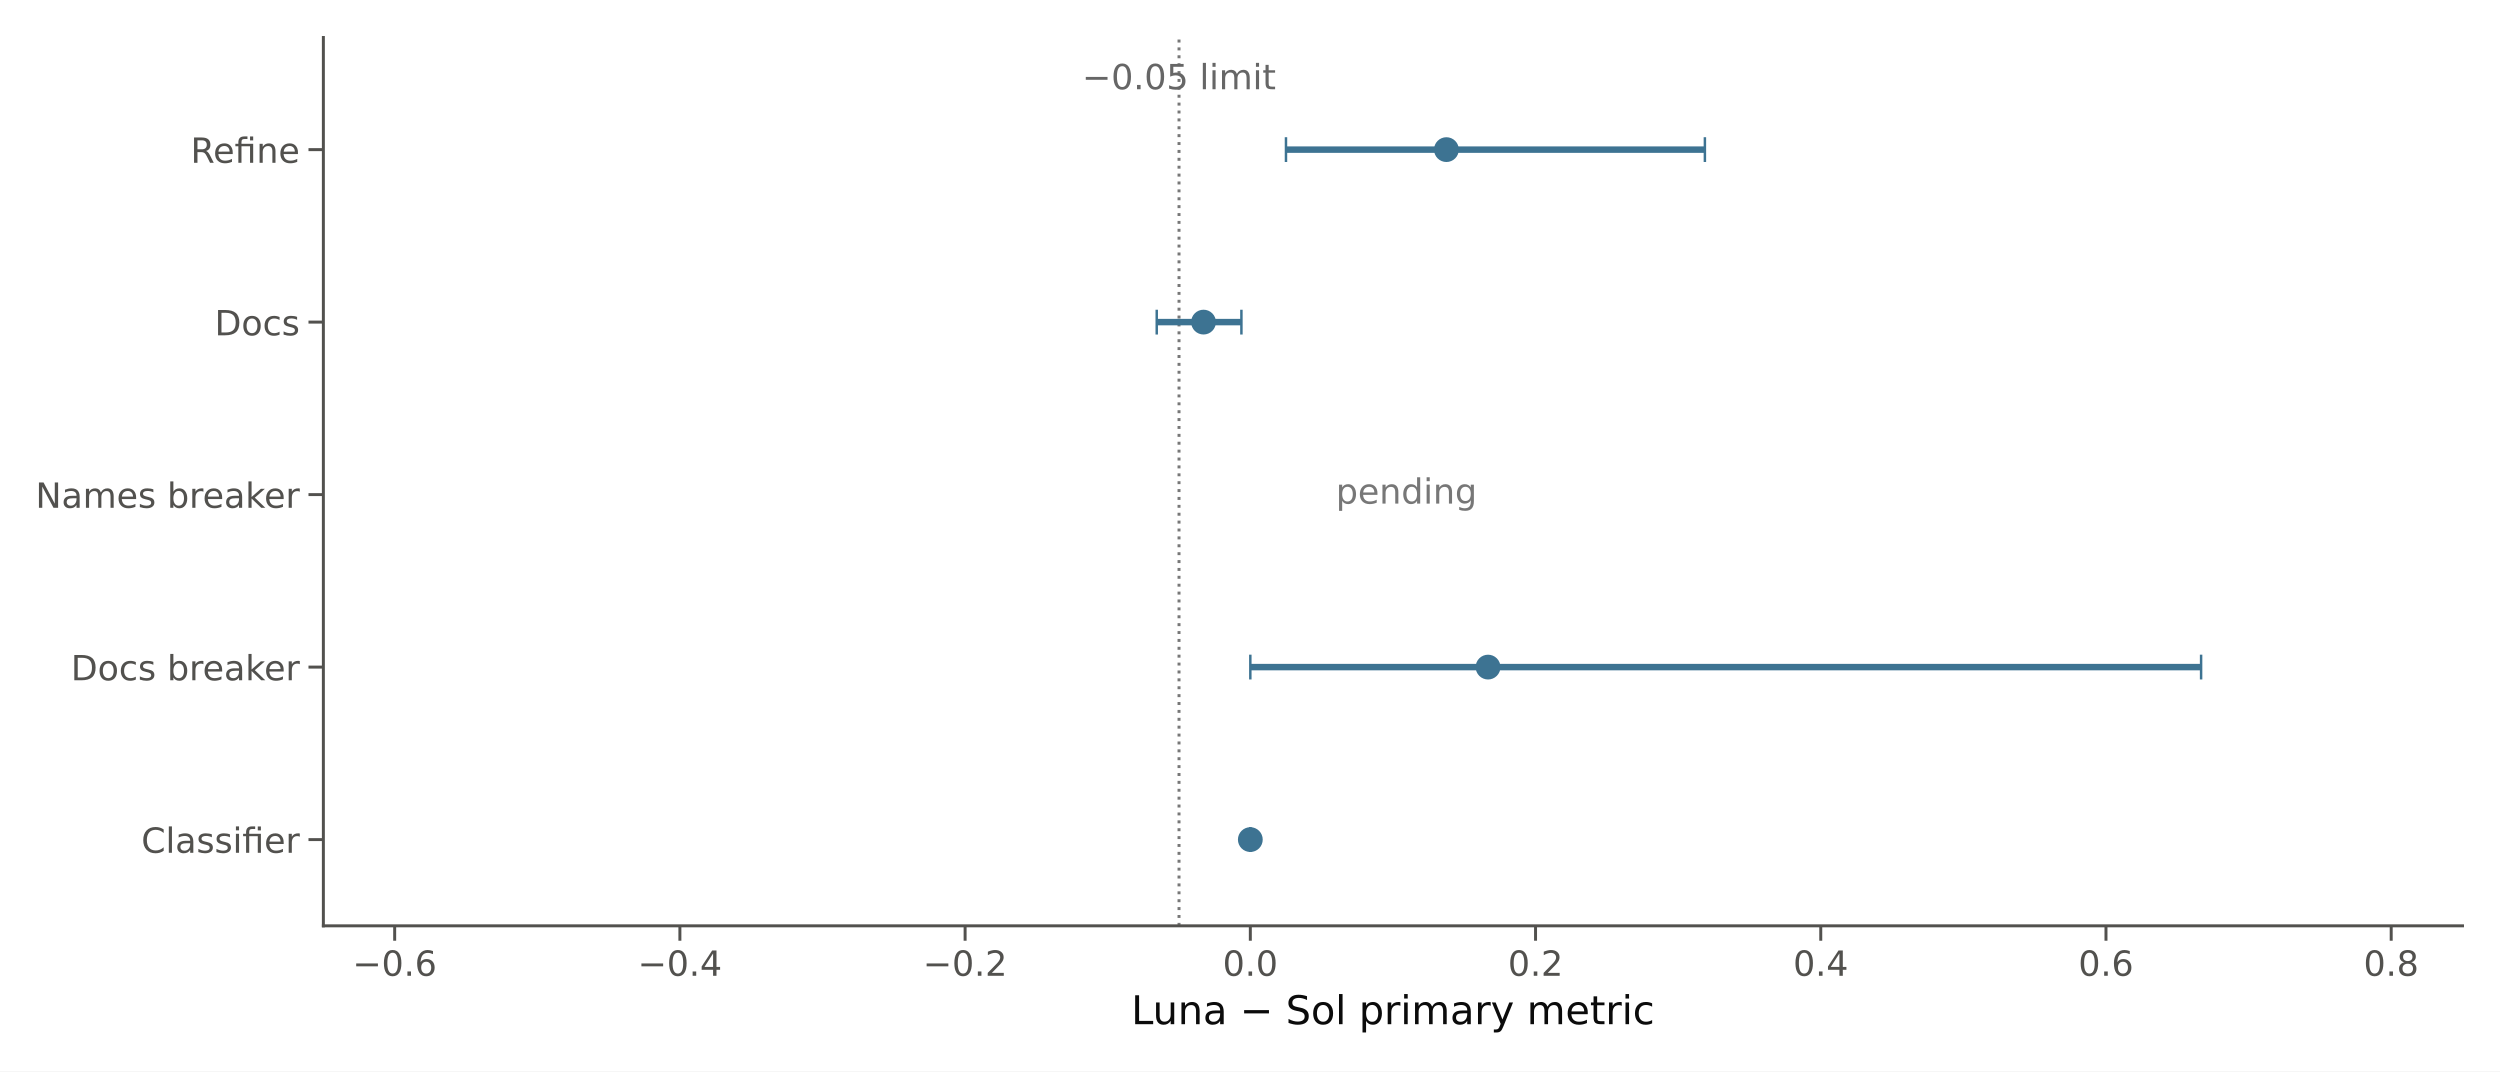
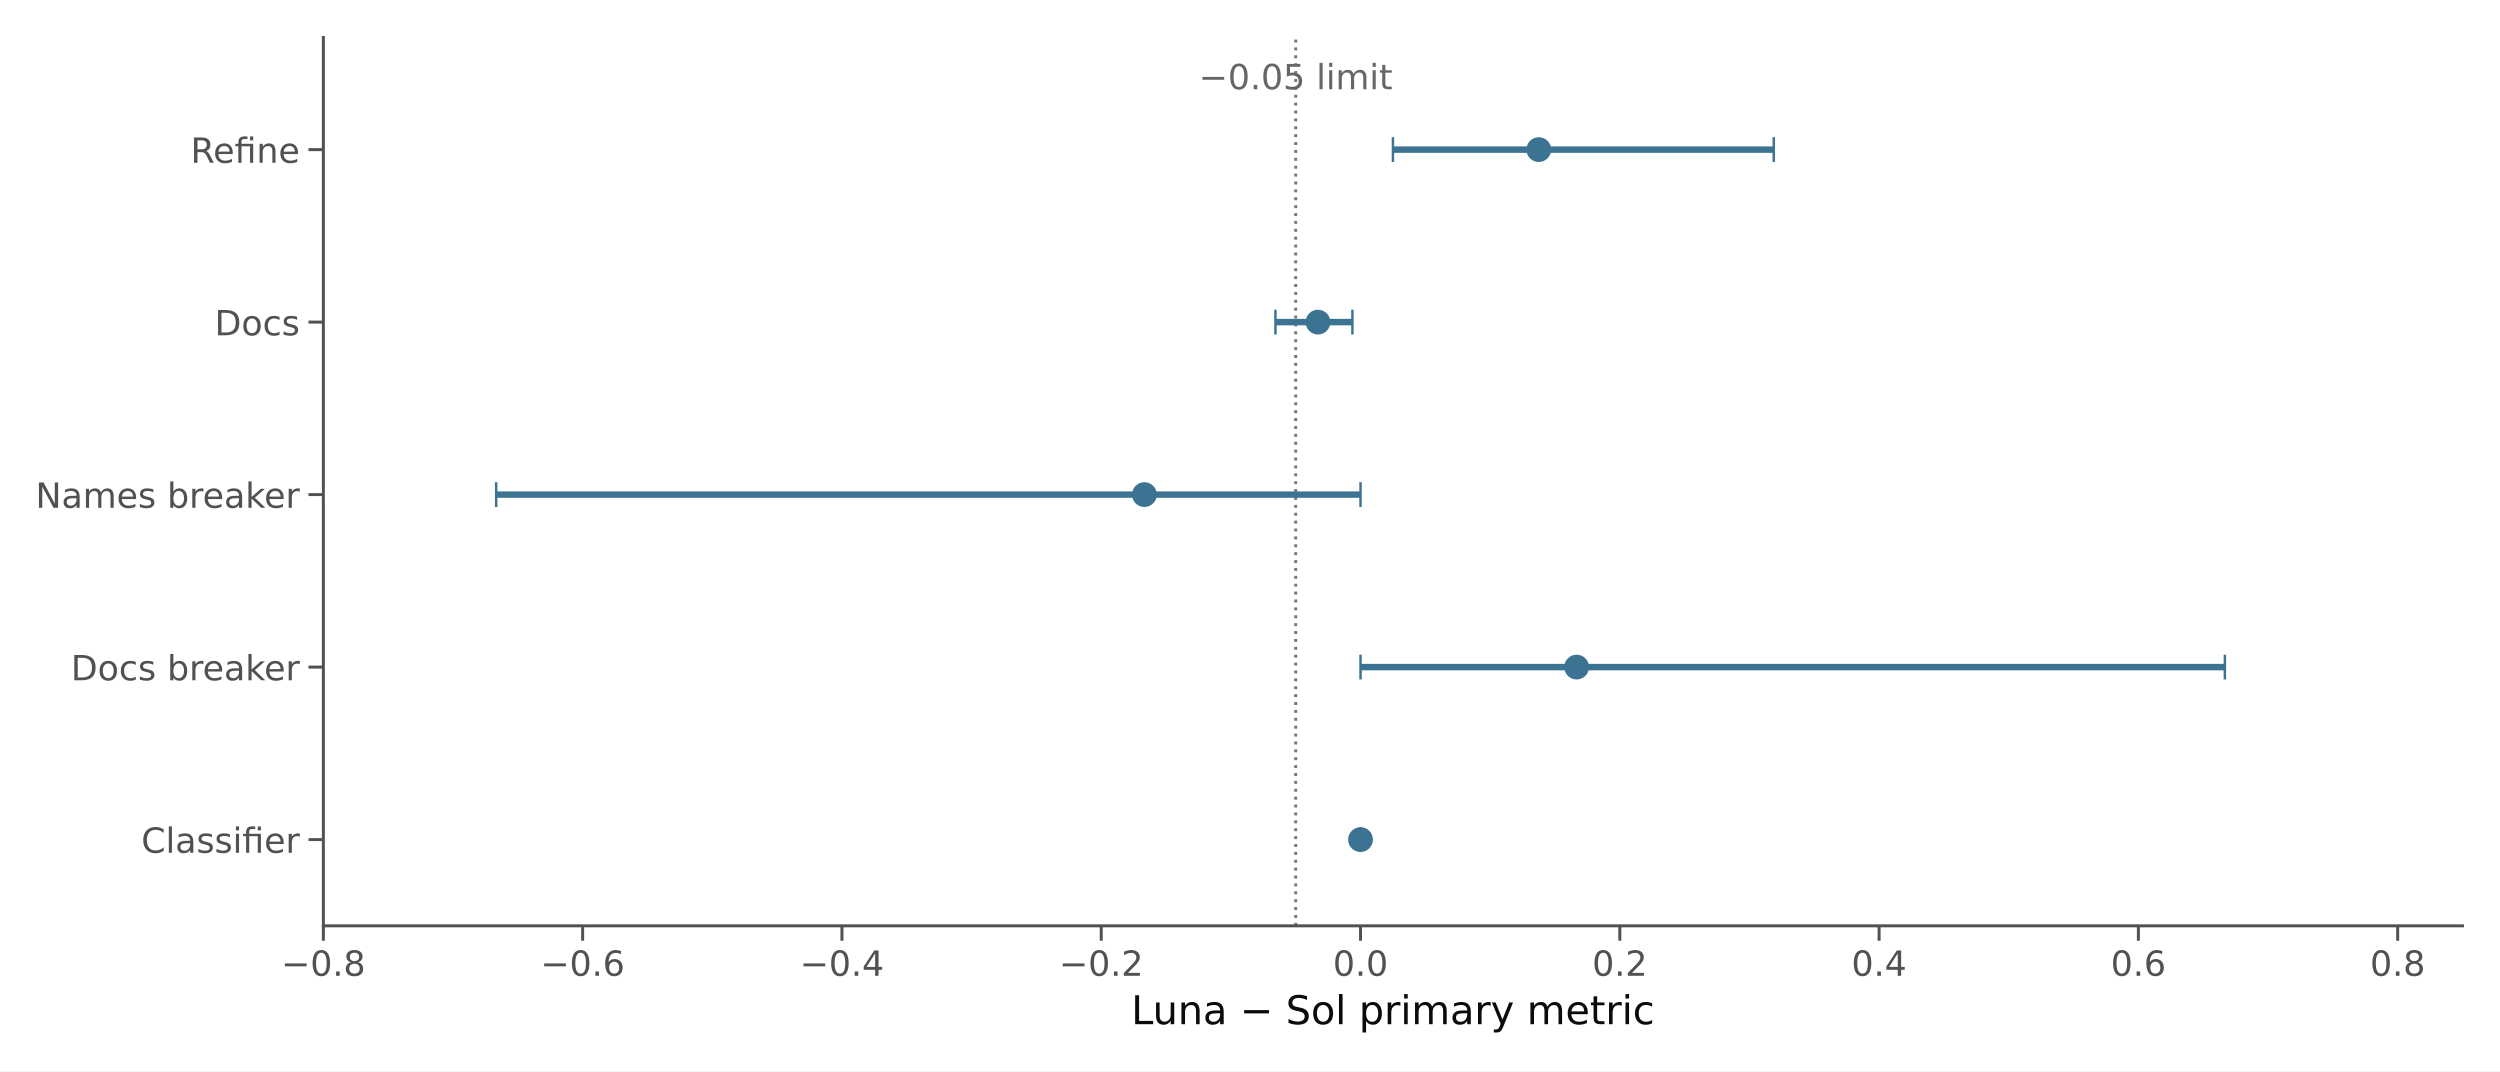
<svg xmlns="http://www.w3.org/2000/svg" xmlns:xlink="http://www.w3.org/1999/xlink" width="1008pt" height="432pt" viewBox="0 0 1008 432" version="1.1">
  <defs>
    <style type="text/css">*{stroke-linejoin: round; stroke-linecap: butt}</style>
  </defs>
  <g id="figure_1">
    <g id="patch_1">
      <path d="M 0 432  L 1008 432  L 1008 0  L 0 0  z " style="fill: #ffffff" />
    </g>
    <g id="axes_1">
      <g id="patch_2">
        <path d="M 130.381 373.296  L 992.88 373.296  L 992.88 15.12  L 130.381 15.12  z " style="fill: #ffffff" />
      </g>
      <g id="line2d_1">
-         <path d="M 475.381 373.296  L 475.381 15.12  " clip-path="url(#p00fa67653c)" style="fill: none; stroke-dasharray: 1.2,1.98; stroke-dashoffset: 0; stroke: #777777; stroke-width: 1.2" />
+         <path d="M 522.426 373.296  L 522.426 15.12  " clip-path="url(#pe6ac62f119)" style="fill: none; stroke-dasharray: 1.2,1.98; stroke-dashoffset: 0; stroke: #777777; stroke-width: 1.2" />
      </g>
      <g id="matplotlib.axis_1">
        <g id="xtick_1">
          <g id="line2d_2">
            <defs>
-               <path id="macddb8efe9" d="M 0 0  L 0 6  " style="stroke: #52514e; stroke-width: 1.2" />
+               <path id="m7a7b5e1589" d="M 0 0  L 0 6  " style="stroke: #52514e; stroke-width: 1.2" />
            </defs>
            <g>
-               <use xlink:href="#macddb8efe9" x="159.131" y="373.296" style="fill: #52514e; stroke: #52514e; stroke-width: 1.2" />
+               <use xlink:href="#m7a7b5e1589" x="130.381" y="373.296" style="fill: #52514e; stroke: #52514e; stroke-width: 1.2" />
            </g>
          </g>
          <g id="text_1">
-             <g style="fill: #52514e" transform="translate(142.1332 393.433) scale(0.14 -0.14)">
+             <g style="fill: #52514e" transform="translate(113.3833 393.433) scale(0.14 -0.14)">
              <defs>
                <path id="DejaVuSans-c9c" d="M 678 2272  L 4684 2272  L 4684 1741  L 678 1741  L 678 2272  z " transform="scale(0.015625)" />
                <path id="DejaVuSans-13" d="M 2034 4250  Q 1547 4250 1301 3770  Q 1056 3291 1056 2328  Q 1056 1369 1301 889  Q 1547 409 2034 409  Q 2525 409 2770 889  Q 3016 1369 3016 2328  Q 3016 3291 2770 3770  Q 2525 4250 2034 4250  z M 2034 4750  Q 2819 4750 3233 4129  Q 3647 3509 3647 2328  Q 3647 1150 3233 529  Q 2819 -91 2034 -91  Q 1250 -91 836 529  Q 422 1150 422 2328  Q 422 3509 836 4129  Q 1250 4750 2034 4750  z " transform="scale(0.015625)" />
                <path id="DejaVuSans-11" d="M 684 794  L 1344 794  L 1344 0  L 684 0  L 684 794  z " transform="scale(0.015625)" />
+                 <path id="DejaVuSans-1b" d="M 2034 2216  Q 1584 2216 1326 1975  Q 1069 1734 1069 1313  Q 1069 891 1326 650  Q 1584 409 2034 409  Q 2484 409 2743 651  Q 3003 894 3003 1313  Q 3003 1734 2745 1975  Q 2488 2216 2034 2216  z M 1403 2484  Q 997 2584 770 2862  Q 544 3141 544 3541  Q 544 4100 942 4425  Q 1341 4750 2034 4750  Q 2731 4750 3128 4425  Q 3525 4100 3525 3541  Q 3525 3141 3298 2862  Q 3072 2584 2669 2484  Q 3125 2378 3379 2068  Q 3634 1759 3634 1313  Q 3634 634 3220 271  Q 2806 -91 2034 -91  Q 1263 -91 848 271  Q 434 634 434 1313  Q 434 1759 690 2068  Q 947 2378 1403 2484  z M 1172 3481  Q 1172 3119 1398 2916  Q 1625 2713 2034 2713  Q 2441 2713 2670 2916  Q 2900 3119 2900 3481  Q 2900 3844 2670 4047  Q 2441 4250 2034 4250  Q 1625 4250 1398 4047  Q 1172 3844 1172 3481  z " transform="scale(0.015625)" />
+               </defs>
+               <use xlink:href="#DejaVuSans-c9c" />
+               <use xlink:href="#DejaVuSans-13" transform="translate(83.79688 0)" />
+               <use xlink:href="#DejaVuSans-11" transform="translate(147.4219 0)" />
+               <use xlink:href="#DejaVuSans-1b" transform="translate(179.2031 0)" />
+             </g>
+           </g>
+         </g>
+         <g id="xtick_2">
+           <g id="line2d_3">
+             <g>
+               <use xlink:href="#m7a7b5e1589" x="234.927" y="373.296" style="fill: #52514e; stroke: #52514e; stroke-width: 1.2" />
+             </g>
+           </g>
+           <g id="text_2">
+             <g style="fill: #52514e" transform="translate(217.9286 393.433) scale(0.14 -0.14)">
+               <defs>
                <path id="DejaVuSans-19" d="M 2113 2584  Q 1688 2584 1439 2293  Q 1191 2003 1191 1497  Q 1191 994 1439 701  Q 1688 409 2113 409  Q 2538 409 2786 701  Q 3034 994 3034 1497  Q 3034 2003 2786 2293  Q 2538 2584 2113 2584  z M 3366 4563  L 3366 3988  Q 3128 4100 2886 4159  Q 2644 4219 2406 4219  Q 1781 4219 1451 3797  Q 1122 3375 1075 2522  Q 1259 2794 1537 2939  Q 1816 3084 2150 3084  Q 2853 3084 3261 2657  Q 3669 2231 3669 1497  Q 3669 778 3244 343  Q 2819 -91 2113 -91  Q 1303 -91 875 529  Q 447 1150 447 2328  Q 447 3434 972 4092  Q 1497 4750 2381 4750  Q 2619 4750 2861 4703  Q 3103 4656 3366 4563  z " transform="scale(0.015625)" />
              </defs>
              <use xlink:href="#DejaVuSans-c9c" />
              <use xlink:href="#DejaVuSans-13" transform="translate(83.79688 0)" />
              <use xlink:href="#DejaVuSans-11" transform="translate(147.4219 0)" />
              <use xlink:href="#DejaVuSans-19" transform="translate(179.2031 0)" />
            </g>
          </g>
        </g>
-         <g id="xtick_2">
-           <g id="line2d_3">
-             <g>
-               <use xlink:href="#macddb8efe9" x="274.131" y="373.296" style="fill: #52514e; stroke: #52514e; stroke-width: 1.2" />
-             </g>
-           </g>
-           <g id="text_2">
-             <g style="fill: #52514e" transform="translate(257.1331 393.433) scale(0.14 -0.14)">
+         <g id="xtick_3">
+           <g id="line2d_4">
+             <g>
+               <use xlink:href="#m7a7b5e1589" x="339.472" y="373.296" style="fill: #52514e; stroke: #52514e; stroke-width: 1.2" />
+             </g>
+           </g>
+           <g id="text_3">
+             <g style="fill: #52514e" transform="translate(322.4739 393.433) scale(0.14 -0.14)">
              <defs>
                <path id="DejaVuSans-17" d="M 2419 4116  L 825 1625  L 2419 1625  L 2419 4116  z M 2253 4666  L 3047 4666  L 3047 1625  L 3713 1625  L 3713 1100  L 3047 1100  L 3047 0  L 2419 0  L 2419 1100  L 313 1100  L 313 1709  L 2253 4666  z " transform="scale(0.015625)" />
              </defs>
              <use xlink:href="#DejaVuSans-c9c" />
              <use xlink:href="#DejaVuSans-13" transform="translate(83.79688 0)" />
              <use xlink:href="#DejaVuSans-11" transform="translate(147.4219 0)" />
              <use xlink:href="#DejaVuSans-17" transform="translate(179.2031 0)" />
            </g>
          </g>
        </g>
-         <g id="xtick_3">
-           <g id="line2d_4">
-             <g>
-               <use xlink:href="#macddb8efe9" x="389.131" y="373.296" style="fill: #52514e; stroke: #52514e; stroke-width: 1.2" />
-             </g>
-           </g>
-           <g id="text_3">
-             <g style="fill: #52514e" transform="translate(372.1329 393.433) scale(0.14 -0.14)">
+         <g id="xtick_4">
+           <g id="line2d_5">
+             <g>
+               <use xlink:href="#m7a7b5e1589" x="444.017" y="373.296" style="fill: #52514e; stroke: #52514e; stroke-width: 1.2" />
+             </g>
+           </g>
+           <g id="text_4">
+             <g style="fill: #52514e" transform="translate(427.0192 393.433) scale(0.14 -0.14)">
              <defs>
                <path id="DejaVuSans-15" d="M 1228 531  L 3431 531  L 3431 0  L 469 0  L 469 531  Q 828 903 1448 1529  Q 2069 2156 2228 2338  Q 2531 2678 2651 2914  Q 2772 3150 2772 3378  Q 2772 3750 2511 3984  Q 2250 4219 1831 4219  Q 1534 4219 1204 4116  Q 875 4013 500 3803  L 500 4441  Q 881 4594 1212 4672  Q 1544 4750 1819 4750  Q 2544 4750 2975 4387  Q 3406 4025 3406 3419  Q 3406 3131 3298 2873  Q 3191 2616 2906 2266  Q 2828 2175 2409 1742  Q 1991 1309 1228 531  z " transform="scale(0.015625)" />
              </defs>
              <use xlink:href="#DejaVuSans-c9c" />
              <use xlink:href="#DejaVuSans-13" transform="translate(83.79688 0)" />
              <use xlink:href="#DejaVuSans-11" transform="translate(147.4219 0)" />
              <use xlink:href="#DejaVuSans-15" transform="translate(179.2031 0)" />
            </g>
          </g>
        </g>
-         <g id="xtick_4">
-           <g id="line2d_5">
-             <g>
-               <use xlink:href="#macddb8efe9" x="504.131" y="373.296" style="fill: #52514e; stroke: #52514e; stroke-width: 1.2" />
-             </g>
-           </g>
-           <g id="text_4">
-             <g style="fill: #52514e" transform="translate(492.9985 393.433) scale(0.14 -0.14)">
+         <g id="xtick_5">
+           <g id="line2d_6">
+             <g>
+               <use xlink:href="#m7a7b5e1589" x="548.562" y="373.296" style="fill: #52514e; stroke: #52514e; stroke-width: 1.2" />
+             </g>
+           </g>
+           <g id="text_5">
+             <g style="fill: #52514e" transform="translate(537.4303 393.433) scale(0.14 -0.14)">
              <use xlink:href="#DejaVuSans-13" />
              <use xlink:href="#DejaVuSans-11" transform="translate(63.625 0)" />
              <use xlink:href="#DejaVuSans-13" transform="translate(95.40625 0)" />
            </g>
          </g>
        </g>
-         <g id="xtick_5">
-           <g id="line2d_6">
-             <g>
-               <use xlink:href="#macddb8efe9" x="619.131" y="373.296" style="fill: #52514e; stroke: #52514e; stroke-width: 1.2" />
-             </g>
-           </g>
-           <g id="text_5">
-             <g style="fill: #52514e" transform="translate(607.9984 393.433) scale(0.14 -0.14)">
+         <g id="xtick_6">
+           <g id="line2d_7">
+             <g>
+               <use xlink:href="#m7a7b5e1589" x="653.108" y="373.296" style="fill: #52514e; stroke: #52514e; stroke-width: 1.2" />
+             </g>
+           </g>
+           <g id="text_6">
+             <g style="fill: #52514e" transform="translate(641.9756 393.433) scale(0.14 -0.14)">
              <use xlink:href="#DejaVuSans-13" />
              <use xlink:href="#DejaVuSans-11" transform="translate(63.625 0)" />
              <use xlink:href="#DejaVuSans-15" transform="translate(95.40625 0)" />
            </g>
          </g>
        </g>
-         <g id="xtick_6">
-           <g id="line2d_7">
-             <g>
-               <use xlink:href="#macddb8efe9" x="734.13" y="373.296" style="fill: #52514e; stroke: #52514e; stroke-width: 1.2" />
-             </g>
-           </g>
-           <g id="text_6">
-             <g style="fill: #52514e" transform="translate(722.9982 393.433) scale(0.14 -0.14)">
+         <g id="xtick_7">
+           <g id="line2d_8">
+             <g>
+               <use xlink:href="#m7a7b5e1589" x="757.653" y="373.296" style="fill: #52514e; stroke: #52514e; stroke-width: 1.2" />
+             </g>
+           </g>
+           <g id="text_7">
+             <g style="fill: #52514e" transform="translate(746.5209 393.433) scale(0.14 -0.14)">
              <use xlink:href="#DejaVuSans-13" />
              <use xlink:href="#DejaVuSans-11" transform="translate(63.625 0)" />
              <use xlink:href="#DejaVuSans-17" transform="translate(95.40625 0)" />
            </g>
          </g>
        </g>
-         <g id="xtick_7">
-           <g id="line2d_8">
-             <g>
-               <use xlink:href="#macddb8efe9" x="849.13" y="373.296" style="fill: #52514e; stroke: #52514e; stroke-width: 1.2" />
-             </g>
-           </g>
-           <g id="text_7">
-             <g style="fill: #52514e" transform="translate(837.998 393.433) scale(0.14 -0.14)">
+         <g id="xtick_8">
+           <g id="line2d_9">
+             <g>
+               <use xlink:href="#m7a7b5e1589" x="862.198" y="373.296" style="fill: #52514e; stroke: #52514e; stroke-width: 1.2" />
+             </g>
+           </g>
+           <g id="text_8">
+             <g style="fill: #52514e" transform="translate(851.0662 393.433) scale(0.14 -0.14)">
              <use xlink:href="#DejaVuSans-13" />
              <use xlink:href="#DejaVuSans-11" transform="translate(63.625 0)" />
              <use xlink:href="#DejaVuSans-19" transform="translate(95.40625 0)" />
            </g>
          </g>
        </g>
-         <g id="xtick_8">
-           <g id="line2d_9">
-             <g>
-               <use xlink:href="#macddb8efe9" x="964.13" y="373.296" style="fill: #52514e; stroke: #52514e; stroke-width: 1.2" />
-             </g>
-           </g>
-           <g id="text_8">
-             <g style="fill: #52514e" transform="translate(952.9979 393.433) scale(0.14 -0.14)">
-               <defs>
-                 <path id="DejaVuSans-1b" d="M 2034 2216  Q 1584 2216 1326 1975  Q 1069 1734 1069 1313  Q 1069 891 1326 650  Q 1584 409 2034 409  Q 2484 409 2743 651  Q 3003 894 3003 1313  Q 3003 1734 2745 1975  Q 2488 2216 2034 2216  z M 1403 2484  Q 997 2584 770 2862  Q 544 3141 544 3541  Q 544 4100 942 4425  Q 1341 4750 2034 4750  Q 2731 4750 3128 4425  Q 3525 4100 3525 3541  Q 3525 3141 3298 2862  Q 3072 2584 2669 2484  Q 3125 2378 3379 2068  Q 3634 1759 3634 1313  Q 3634 634 3220 271  Q 2806 -91 2034 -91  Q 1263 -91 848 271  Q 434 634 434 1313  Q 434 1759 690 2068  Q 947 2378 1403 2484  z M 1172 3481  Q 1172 3119 1398 2916  Q 1625 2713 2034 2713  Q 2441 2713 2670 2916  Q 2900 3119 2900 3481  Q 2900 3844 2670 4047  Q 2441 4250 2034 4250  Q 1625 4250 1398 4047  Q 1172 3844 1172 3481  z " transform="scale(0.015625)" />
-               </defs>
+         <g id="xtick_9">
+           <g id="line2d_10">
+             <g>
+               <use xlink:href="#m7a7b5e1589" x="966.744" y="373.296" style="fill: #52514e; stroke: #52514e; stroke-width: 1.2" />
+             </g>
+           </g>
+           <g id="text_9">
+             <g style="fill: #52514e" transform="translate(955.6115 393.433) scale(0.14 -0.14)">
              <use xlink:href="#DejaVuSans-13" />
              <use xlink:href="#DejaVuSans-11" transform="translate(63.625 0)" />
              <use xlink:href="#DejaVuSans-1b" transform="translate(95.40625 0)" />
            </g>
          </g>
        </g>
-         <g id="text_9">
+         <g id="text_10">
          <g style="fill: #0b0b0b" transform="translate(456.1306 412.9538) scale(0.16 -0.16)">
            <defs>
              <path id="DejaVuSans-2f" d="M 628 4666  L 1259 4666  L 1259 531  L 3531 531  L 3531 0  L 628 0  L 628 4666  z " transform="scale(0.015625)" />
              <path id="DejaVuSans-58" d="M 544 1381  L 544 3500  L 1119 3500  L 1119 1403  Q 1119 906 1312 657  Q 1506 409 1894 409  Q 2359 409 2629 706  Q 2900 1003 2900 1516  L 2900 3500  L 3475 3500  L 3475 0  L 2900 0  L 2900 538  Q 2691 219 2414 64  Q 2138 -91 1772 -91  Q 1169 -91 856 284  Q 544 659 544 1381  z M 1991 3584  L 1991 3584  z " transform="scale(0.015625)" />
              <path id="DejaVuSans-51" d="M 3513 2113  L 3513 0  L 2938 0  L 2938 2094  Q 2938 2591 2744 2837  Q 2550 3084 2163 3084  Q 1697 3084 1428 2787  Q 1159 2491 1159 1978  L 1159 0  L 581 0  L 581 3500  L 1159 3500  L 1159 2956  Q 1366 3272 1645 3428  Q 1925 3584 2291 3584  Q 2894 3584 3203 3211  Q 3513 2838 3513 2113  z " transform="scale(0.015625)" />
              <path id="DejaVuSans-44" d="M 2194 1759  Q 1497 1759 1228 1600  Q 959 1441 959 1056  Q 959 750 1161 570  Q 1363 391 1709 391  Q 2188 391 2477 730  Q 2766 1069 2766 1631  L 2766 1759  L 2194 1759  z M 3341 1997  L 3341 0  L 2766 0  L 2766 531  Q 2569 213 2275 61  Q 1981 -91 1556 -91  Q 1019 -91 701 211  Q 384 513 384 1019  Q 384 1609 779 1909  Q 1175 2209 1959 2209  L 2766 2209  L 2766 2266  Q 2766 2663 2505 2880  Q 2244 3097 1772 3097  Q 1472 3097 1187 3025  Q 903 2953 641 2809  L 641 3341  Q 956 3463 1253 3523  Q 1550 3584 1831 3584  Q 2591 3584 2966 3190  Q 3341 2797 3341 1997  z " transform="scale(0.015625)" />
              <path id="DejaVuSans-3" transform="scale(0.015625)" />
              <path id="DejaVuSans-36" d="M 3425 4513  L 3425 3897  Q 3066 4069 2747 4153  Q 2428 4238 2131 4238  Q 1616 4238 1336 4038  Q 1056 3838 1056 3469  Q 1056 3159 1242 3001  Q 1428 2844 1947 2747  L 2328 2669  Q 3034 2534 3370 2195  Q 3706 1856 3706 1288  Q 3706 609 3251 259  Q 2797 -91 1919 -91  Q 1588 -91 1214 -16  Q 841 59 441 206  L 441 856  Q 825 641 1194 531  Q 1563 422 1919 422  Q 2459 422 2753 634  Q 3047 847 3047 1241  Q 3047 1584 2836 1778  Q 2625 1972 2144 2069  L 1759 2144  Q 1053 2284 737 2584  Q 422 2884 422 3419  Q 422 4038 858 4394  Q 1294 4750 2059 4750  Q 2388 4750 2728 4690  Q 3069 4631 3425 4513  z " transform="scale(0.015625)" />
              <path id="DejaVuSans-52" d="M 1959 3097  Q 1497 3097 1228 2736  Q 959 2375 959 1747  Q 959 1119 1226 758  Q 1494 397 1959 397  Q 2419 397 2687 759  Q 2956 1122 2956 1747  Q 2956 2369 2687 2733  Q 2419 3097 1959 3097  z M 1959 3584  Q 2709 3584 3137 3096  Q 3566 2609 3566 1747  Q 3566 888 3137 398  Q 2709 -91 1959 -91  Q 1206 -91 779 398  Q 353 888 353 1747  Q 353 2609 779 3096  Q 1206 3584 1959 3584  z " transform="scale(0.015625)" />
              <path id="DejaVuSans-4f" d="M 603 4863  L 1178 4863  L 1178 0  L 603 0  L 603 4863  z " transform="scale(0.015625)" />
              <path id="DejaVuSans-53" d="M 1159 525  L 1159 -1331  L 581 -1331  L 581 3500  L 1159 3500  L 1159 2969  Q 1341 3281 1617 3432  Q 1894 3584 2278 3584  Q 2916 3584 3314 3078  Q 3713 2572 3713 1747  Q 3713 922 3314 415  Q 2916 -91 2278 -91  Q 1894 -91 1617 61  Q 1341 213 1159 525  z M 3116 1747  Q 3116 2381 2855 2742  Q 2594 3103 2138 3103  Q 1681 3103 1420 2742  Q 1159 2381 1159 1747  Q 1159 1113 1420 752  Q 1681 391 2138 391  Q 2594 391 2855 752  Q 3116 1113 3116 1747  z " transform="scale(0.015625)" />
              <path id="DejaVuSans-55" d="M 2631 2963  Q 2534 3019 2420 3045  Q 2306 3072 2169 3072  Q 1681 3072 1420 2755  Q 1159 2438 1159 1844  L 1159 0  L 581 0  L 581 3500  L 1159 3500  L 1159 2956  Q 1341 3275 1631 3429  Q 1922 3584 2338 3584  Q 2397 3584 2469 3576  Q 2541 3569 2628 3553  L 2631 2963  z " transform="scale(0.015625)" />
              <path id="DejaVuSans-4c" d="M 603 3500  L 1178 3500  L 1178 0  L 603 0  L 603 3500  z M 603 4863  L 1178 4863  L 1178 4134  L 603 4134  L 603 4863  z " transform="scale(0.015625)" />
              <path id="DejaVuSans-50" d="M 3328 2828  Q 3544 3216 3844 3400  Q 4144 3584 4550 3584  Q 5097 3584 5394 3201  Q 5691 2819 5691 2113  L 5691 0  L 5113 0  L 5113 2094  Q 5113 2597 4934 2840  Q 4756 3084 4391 3084  Q 3944 3084 3684 2787  Q 3425 2491 3425 1978  L 3425 0  L 2847 0  L 2847 2094  Q 2847 2600 2669 2842  Q 2491 3084 2119 3084  Q 1678 3084 1418 2786  Q 1159 2488 1159 1978  L 1159 0  L 581 0  L 581 3500  L 1159 3500  L 1159 2956  Q 1356 3278 1631 3431  Q 1906 3584 2284 3584  Q 2666 3584 2933 3390  Q 3200 3197 3328 2828  z " transform="scale(0.015625)" />
              <path id="DejaVuSans-5c" d="M 2059 -325  Q 1816 -950 1584 -1140  Q 1353 -1331 966 -1331  L 506 -1331  L 506 -850  L 844 -850  Q 1081 -850 1212 -737  Q 1344 -625 1503 -206  L 1606 56  L 191 3500  L 800 3500  L 1894 763  L 2988 3500  L 3597 3500  L 2059 -325  z " transform="scale(0.015625)" />
              <path id="DejaVuSans-48" d="M 3597 1894  L 3597 1613  L 953 1613  Q 991 1019 1311 708  Q 1631 397 2203 397  Q 2534 397 2845 478  Q 3156 559 3463 722  L 3463 178  Q 3153 47 2828 -22  Q 2503 -91 2169 -91  Q 1331 -91 842 396  Q 353 884 353 1716  Q 353 2575 817 3079  Q 1281 3584 2069 3584  Q 2775 3584 3186 3129  Q 3597 2675 3597 1894  z M 3022 2063  Q 3016 2534 2758 2815  Q 2500 3097 2075 3097  Q 1594 3097 1305 2825  Q 1016 2553 972 2059  L 3022 2063  z " transform="scale(0.015625)" />
              <path id="DejaVuSans-57" d="M 1172 4494  L 1172 3500  L 2356 3500  L 2356 3053  L 1172 3053  L 1172 1153  Q 1172 725 1289 603  Q 1406 481 1766 481  L 2356 481  L 2356 0  L 1766 0  Q 1100 0 847 248  Q 594 497 594 1153  L 594 3053  L 172 3053  L 172 3500  L 594 3500  L 594 4494  L 1172 4494  z " transform="scale(0.015625)" />
              <path id="DejaVuSans-46" d="M 3122 3366  L 3122 2828  Q 2878 2963 2633 3030  Q 2388 3097 2138 3097  Q 1578 3097 1268 2742  Q 959 2388 959 1747  Q 959 1106 1268 751  Q 1578 397 2138 397  Q 2388 397 2633 464  Q 2878 531 3122 666  L 3122 134  Q 2881 22 2623 -34  Q 2366 -91 2075 -91  Q 1284 -91 818 406  Q 353 903 353 1747  Q 353 2603 823 3093  Q 1294 3584 2113 3584  Q 2378 3584 2631 3529  Q 2884 3475 3122 3366  z " transform="scale(0.015625)" />
            </defs>
            <use xlink:href="#DejaVuSans-2f" />
            <use xlink:href="#DejaVuSans-58" transform="translate(53.96875 0)" />
            <use xlink:href="#DejaVuSans-51" transform="translate(117.3438 0)" />
            <use xlink:href="#DejaVuSans-44" transform="translate(180.7188 0)" />
            <use xlink:href="#DejaVuSans-3" transform="translate(242 0)" />
            <use xlink:href="#DejaVuSans-c9c" transform="translate(273.7812 0)" />
            <use xlink:href="#DejaVuSans-3" transform="translate(357.5781 0)" />
            <use xlink:href="#DejaVuSans-36" transform="translate(389.3594 0)" />
            <use xlink:href="#DejaVuSans-52" transform="translate(452.8438 0)" />
            <use xlink:href="#DejaVuSans-4f" transform="translate(514.0312 0)" />
            <use xlink:href="#DejaVuSans-3" transform="translate(541.8125 0)" />
            <use xlink:href="#DejaVuSans-53" transform="translate(573.5938 0)" />
            <use xlink:href="#DejaVuSans-55" transform="translate(637.0781 0)" />
            <use xlink:href="#DejaVuSans-4c" transform="translate(678.1875 0)" />
            <use xlink:href="#DejaVuSans-50" transform="translate(705.9688 0)" />
            <use xlink:href="#DejaVuSans-44" transform="translate(803.375 0)" />
            <use xlink:href="#DejaVuSans-55" transform="translate(864.6562 0)" />
            <use xlink:href="#DejaVuSans-5c" transform="translate(905.7656 0)" />
            <use xlink:href="#DejaVuSans-3" transform="translate(964.9531 0)" />
            <use xlink:href="#DejaVuSans-50" transform="translate(996.7344 0)" />
            <use xlink:href="#DejaVuSans-48" transform="translate(1094.141 0)" />
            <use xlink:href="#DejaVuSans-57" transform="translate(1155.672 0)" />
            <use xlink:href="#DejaVuSans-55" transform="translate(1194.875 0)" />
            <use xlink:href="#DejaVuSans-4c" transform="translate(1235.984 0)" />
            <use xlink:href="#DejaVuSans-46" transform="translate(1263.766 0)" />
          </g>
        </g>
      </g>
      <g id="matplotlib.axis_2">
        <g id="ytick_1">
-           <g id="line2d_10">
+           <g id="line2d_11">
            <defs>
-               <path id="mf0ed7c81e9" d="M 0 0  L -6 0  " style="stroke: #52514e; stroke-width: 1.2" />
+               <path id="m4f6a38e6ec" d="M 0 0  L -6 0  " style="stroke: #52514e; stroke-width: 1.2" />
            </defs>
            <g>
-               <use xlink:href="#mf0ed7c81e9" x="130.381" y="60.327" style="fill: #52514e; stroke: #52514e; stroke-width: 1.2" />
-             </g>
-           </g>
-           <g id="text_10">
+               <use xlink:href="#m4f6a38e6ec" x="130.381" y="60.327" style="fill: #52514e; stroke: #52514e; stroke-width: 1.2" />
+             </g>
+           </g>
+           <g id="text_11">
            <g style="fill: #52514e" transform="translate(76.86219 65.64562) scale(0.14 -0.14)">
              <defs>
                <path id="DejaVuSans-35" d="M 2841 2188  Q 3044 2119 3236 1894  Q 3428 1669 3622 1275  L 4263 0  L 3584 0  L 2988 1197  Q 2756 1666 2539 1819  Q 2322 1972 1947 1972  L 1259 1972  L 1259 0  L 628 0  L 628 4666  L 2053 4666  Q 2853 4666 3247 4331  Q 3641 3997 3641 3322  Q 3641 2881 3436 2590  Q 3231 2300 2841 2188  z M 1259 4147  L 1259 2491  L 2053 2491  Q 2509 2491 2742 2702  Q 2975 2913 2975 3322  Q 2975 3731 2742 3939  Q 2509 4147 2053 4147  L 1259 4147  z " transform="scale(0.015625)" />
                <path id="DejaVuSans-13af" d="M 3431 3500  L 3431 0  L 2853 0  L 2853 3053  L 1275 3053  L 1275 0  L 697 0  L 697 3053  L 147 3053  L 147 3500  L 697 3500  L 697 3744  Q 697 4316 967 4589  Q 1238 4863 1797 4863  L 2375 4863  L 2375 4384  L 1825 4384  Q 1516 4384 1395 4259  Q 1275 4134 1275 3809  L 1275 3500  L 3431 3500  z M 2853 4856  L 3431 4856  L 3431 4128  L 2853 4128  L 2853 4856  z " transform="scale(0.015625)" />
              </defs>
              <use xlink:href="#DejaVuSans-35" />
              <use xlink:href="#DejaVuSans-48" transform="translate(65 0)" />
              <use xlink:href="#DejaVuSans-13af" transform="translate(126.5312 0)" />
              <use xlink:href="#DejaVuSans-51" transform="translate(189.5156 0)" />
              <use xlink:href="#DejaVuSans-48" transform="translate(252.8906 0)" />
            </g>
          </g>
        </g>
        <g id="ytick_2">
-           <g id="line2d_11">
-             <g>
-               <use xlink:href="#mf0ed7c81e9" x="130.381" y="129.875" style="fill: #52514e; stroke: #52514e; stroke-width: 1.2" />
-             </g>
-           </g>
-           <g id="text_11">
+           <g id="line2d_12">
+             <g>
+               <use xlink:href="#m4f6a38e6ec" x="130.381" y="129.875" style="fill: #52514e; stroke: #52514e; stroke-width: 1.2" />
+             </g>
+           </g>
+           <g id="text_12">
            <g style="fill: #52514e" transform="translate(86.54406 135.1939) scale(0.14 -0.14)">
              <defs>
                <path id="DejaVuSans-27" d="M 1259 4147  L 1259 519  L 2022 519  Q 2988 519 3436 956  Q 3884 1394 3884 2338  Q 3884 3275 3436 3711  Q 2988 4147 2022 4147  L 1259 4147  z M 628 4666  L 1925 4666  Q 3281 4666 3915 4102  Q 4550 3538 4550 2338  Q 4550 1131 3912 565  Q 3275 0 1925 0  L 628 0  L 628 4666  z " transform="scale(0.015625)" />
                <path id="DejaVuSans-56" d="M 2834 3397  L 2834 2853  Q 2591 2978 2328 3040  Q 2066 3103 1784 3103  Q 1356 3103 1142 2972  Q 928 2841 928 2578  Q 928 2378 1081 2264  Q 1234 2150 1697 2047  L 1894 2003  Q 2506 1872 2764 1633  Q 3022 1394 3022 966  Q 3022 478 2636 193  Q 2250 -91 1575 -91  Q 1294 -91 989 -36  Q 684 19 347 128  L 347 722  Q 666 556 975 473  Q 1284 391 1588 391  Q 1994 391 2212 530  Q 2431 669 2431 922  Q 2431 1156 2273 1281  Q 2116 1406 1581 1522  L 1381 1569  Q 847 1681 609 1914  Q 372 2147 372 2553  Q 372 3047 722 3315  Q 1072 3584 1716 3584  Q 2034 3584 2315 3537  Q 2597 3491 2834 3397  z " transform="scale(0.015625)" />
              </defs>
              <use xlink:href="#DejaVuSans-27" />
              <use xlink:href="#DejaVuSans-52" transform="translate(77 0)" />
              <use xlink:href="#DejaVuSans-46" transform="translate(138.1875 0)" />
              <use xlink:href="#DejaVuSans-56" transform="translate(193.1719 0)" />
            </g>
          </g>
        </g>
        <g id="ytick_3">
-           <g id="line2d_12">
-             <g>
-               <use xlink:href="#mf0ed7c81e9" x="130.381" y="199.424" style="fill: #52514e; stroke: #52514e; stroke-width: 1.2" />
-             </g>
-           </g>
-           <g id="text_12">
+           <g id="line2d_13">
+             <g>
+               <use xlink:href="#m4f6a38e6ec" x="130.381" y="199.424" style="fill: #52514e; stroke: #52514e; stroke-width: 1.2" />
+             </g>
+           </g>
+           <g id="text_13">
            <g style="fill: #52514e" transform="translate(14.32812 204.7432) scale(0.14 -0.14)">
              <defs>
                <path id="DejaVuSans-31" d="M 628 4666  L 1478 4666  L 3547 763  L 3547 4666  L 4159 4666  L 4159 0  L 3309 0  L 1241 3903  L 1241 0  L 628 0  L 628 4666  z " transform="scale(0.015625)" />
                <path id="DejaVuSans-45" d="M 3116 1747  Q 3116 2381 2855 2742  Q 2594 3103 2138 3103  Q 1681 3103 1420 2742  Q 1159 2381 1159 1747  Q 1159 1113 1420 752  Q 1681 391 2138 391  Q 2594 391 2855 752  Q 3116 1113 3116 1747  z M 1159 2969  Q 1341 3281 1617 3432  Q 1894 3584 2278 3584  Q 2916 3584 3314 3078  Q 3713 2572 3713 1747  Q 3713 922 3314 415  Q 2916 -91 2278 -91  Q 1894 -91 1617 61  Q 1341 213 1159 525  L 1159 0  L 581 0  L 581 4863  L 1159 4863  L 1159 2969  z " transform="scale(0.015625)" />
                <path id="DejaVuSans-4e" d="M 581 4863  L 1159 4863  L 1159 1991  L 2875 3500  L 3609 3500  L 1753 1863  L 3688 0  L 2938 0  L 1159 1709  L 1159 0  L 581 0  L 581 4863  z " transform="scale(0.015625)" />
              </defs>
              <use xlink:href="#DejaVuSans-31" />
              <use xlink:href="#DejaVuSans-44" transform="translate(74.8125 0)" />
              <use xlink:href="#DejaVuSans-50" transform="translate(136.0938 0)" />
              <use xlink:href="#DejaVuSans-48" transform="translate(233.5 0)" />
              <use xlink:href="#DejaVuSans-56" transform="translate(295.0312 0)" />
              <use xlink:href="#DejaVuSans-3" transform="translate(347.125 0)" />
              <use xlink:href="#DejaVuSans-45" transform="translate(378.9062 0)" />
              <use xlink:href="#DejaVuSans-55" transform="translate(442.3906 0)" />
              <use xlink:href="#DejaVuSans-48" transform="translate(481.2969 0)" />
              <use xlink:href="#DejaVuSans-44" transform="translate(542.8281 0)" />
              <use xlink:href="#DejaVuSans-4e" transform="translate(604.1094 0)" />
              <use xlink:href="#DejaVuSans-48" transform="translate(658.4531 0)" />
              <use xlink:href="#DejaVuSans-55" transform="translate(719.9844 0)" />
            </g>
          </g>
        </g>
        <g id="ytick_4">
-           <g id="line2d_13">
-             <g>
-               <use xlink:href="#mf0ed7c81e9" x="130.381" y="268.973" style="fill: #52514e; stroke: #52514e; stroke-width: 1.2" />
-             </g>
-           </g>
-           <g id="text_13">
+           <g id="line2d_14">
+             <g>
+               <use xlink:href="#m4f6a38e6ec" x="130.381" y="268.973" style="fill: #52514e; stroke: #52514e; stroke-width: 1.2" />
+             </g>
+           </g>
+           <g id="text_14">
            <g style="fill: #52514e" transform="translate(28.58844 274.292) scale(0.14 -0.14)">
              <use xlink:href="#DejaVuSans-27" />
              <use xlink:href="#DejaVuSans-52" transform="translate(77 0)" />
              <use xlink:href="#DejaVuSans-46" transform="translate(138.1875 0)" />
              <use xlink:href="#DejaVuSans-56" transform="translate(193.1719 0)" />
              <use xlink:href="#DejaVuSans-3" transform="translate(245.2656 0)" />
              <use xlink:href="#DejaVuSans-45" transform="translate(277.0469 0)" />
              <use xlink:href="#DejaVuSans-55" transform="translate(340.5312 0)" />
              <use xlink:href="#DejaVuSans-48" transform="translate(379.4375 0)" />
              <use xlink:href="#DejaVuSans-44" transform="translate(440.9688 0)" />
              <use xlink:href="#DejaVuSans-4e" transform="translate(502.25 0)" />
              <use xlink:href="#DejaVuSans-48" transform="translate(556.5938 0)" />
              <use xlink:href="#DejaVuSans-55" transform="translate(618.125 0)" />
            </g>
          </g>
        </g>
        <g id="ytick_5">
-           <g id="line2d_14">
-             <g>
-               <use xlink:href="#mf0ed7c81e9" x="130.381" y="338.522" style="fill: #52514e; stroke: #52514e; stroke-width: 1.2" />
-             </g>
-           </g>
-           <g id="text_14">
+           <g id="line2d_15">
+             <g>
+               <use xlink:href="#m4f6a38e6ec" x="130.381" y="338.522" style="fill: #52514e; stroke: #52514e; stroke-width: 1.2" />
+             </g>
+           </g>
+           <g id="text_15">
            <g style="fill: #52514e" transform="translate(56.97344 343.8408) scale(0.14 -0.14)">
              <defs>
                <path id="DejaVuSans-26" d="M 4122 4306  L 4122 3641  Q 3803 3938 3442 4084  Q 3081 4231 2675 4231  Q 1875 4231 1450 3742  Q 1025 3253 1025 2328  Q 1025 1406 1450 917  Q 1875 428 2675 428  Q 3081 428 3442 575  Q 3803 722 4122 1019  L 4122 359  Q 3791 134 3420 21  Q 3050 -91 2638 -91  Q 1578 -91 968 557  Q 359 1206 359 2328  Q 359 3453 968 4101  Q 1578 4750 2638 4750  Q 3056 4750 3426 4639  Q 3797 4528 4122 4306  z " transform="scale(0.015625)" />
              </defs>
              <use xlink:href="#DejaVuSans-26" />
              <use xlink:href="#DejaVuSans-4f" transform="translate(69.82812 0)" />
              <use xlink:href="#DejaVuSans-44" transform="translate(97.60938 0)" />
              <use xlink:href="#DejaVuSans-56" transform="translate(158.8906 0)" />
              <use xlink:href="#DejaVuSans-56" transform="translate(210.9844 0)" />
              <use xlink:href="#DejaVuSans-4c" transform="translate(263.0781 0)" />
              <use xlink:href="#DejaVuSans-13af" transform="translate(290.8594 0)" />
              <use xlink:href="#DejaVuSans-48" transform="translate(353.8438 0)" />
              <use xlink:href="#DejaVuSans-55" transform="translate(415.375 0)" />
            </g>
          </g>
        </g>
      </g>
      <g id="patch_3">
        <path d="M 130.381 373.296  L 130.381 15.12  " style="fill: none; stroke: #52514e; stroke-width: 1.2; stroke-linejoin: miter; stroke-linecap: square" />
      </g>
      <g id="patch_4">
        <path d="M 130.381 373.296  L 992.88 373.296  " style="fill: none; stroke: #52514e; stroke-width: 1.2; stroke-linejoin: miter; stroke-linecap: square" />
      </g>
      <g id="LineCollection_1">
-         <path d="M 518.506 60.327  L 687.412 60.327  " clip-path="url(#p00fa67653c)" style="fill: none; stroke: #3d7392; stroke-width: 2.6" />
-       </g>
-       <g id="line2d_15">
+         <path d="M 561.631 60.327  L 715.182 60.327  " clip-path="url(#pe6ac62f119)" style="fill: none; stroke: #3d7392; stroke-width: 2.6" />
+       </g>
+       <g id="line2d_16">
        <defs>
-           <path id="m9c31b319b5" d="M 0 5  L 0 -5  " style="stroke: #3d7392" />
+           <path id="mc6db20f5e2" d="M 0 5  L 0 -5  " style="stroke: #3d7392" />
        </defs>
-         <g clip-path="url(#p00fa67653c)">
-           <use xlink:href="#m9c31b319b5" x="518.506" y="60.327" style="fill: #3d7392; stroke: #3d7392" />
-         </g>
-       </g>
-       <g id="line2d_16">
-         <g clip-path="url(#p00fa67653c)">
-           <use xlink:href="#m9c31b319b5" x="687.412" y="60.327" style="fill: #3d7392; stroke: #3d7392" />
+         <g clip-path="url(#pe6ac62f119)">
+           <use xlink:href="#mc6db20f5e2" x="561.631" y="60.327" style="fill: #3d7392; stroke: #3d7392" />
+         </g>
+       </g>
+       <g id="line2d_17">
+         <g clip-path="url(#pe6ac62f119)">
+           <use xlink:href="#mc6db20f5e2" x="715.182" y="60.327" style="fill: #3d7392; stroke: #3d7392" />
        </g>
      </g>
      <g id="LineCollection_2">
-         <path d="M 466.396 129.875  L 500.537 129.875  " clip-path="url(#p00fa67653c)" style="fill: none; stroke: #3d7392; stroke-width: 2.6" />
-       </g>
-       <g id="line2d_17">
-         <g clip-path="url(#p00fa67653c)">
-           <use xlink:href="#m9c31b319b5" x="466.396" y="129.875" style="fill: #3d7392; stroke: #3d7392" />
-         </g>
+         <path d="M 514.259 129.875  L 545.295 129.875  " clip-path="url(#pe6ac62f119)" style="fill: none; stroke: #3d7392; stroke-width: 2.6" />
      </g>
      <g id="line2d_18">
-         <g clip-path="url(#p00fa67653c)">
-           <use xlink:href="#m9c31b319b5" x="500.537" y="129.875" style="fill: #3d7392; stroke: #3d7392" />
-         </g>
-       </g>
-       <g id="text_15">
-         <g style="fill: #777777" transform="translate(538.6307 203.0616) scale(0.14 -0.14)">
-           <defs>
-             <path id="DejaVuSans-47" d="M 2906 2969  L 2906 4863  L 3481 4863  L 3481 0  L 2906 0  L 2906 525  Q 2725 213 2448 61  Q 2172 -91 1784 -91  Q 1150 -91 751 415  Q 353 922 353 1747  Q 353 2572 751 3078  Q 1150 3584 1784 3584  Q 2172 3584 2448 3432  Q 2725 3281 2906 2969  z M 947 1747  Q 947 1113 1208 752  Q 1469 391 1925 391  Q 2381 391 2643 752  Q 2906 1113 2906 1747  Q 2906 2381 2643 2742  Q 2381 3103 1925 3103  Q 1469 3103 1208 2742  Q 947 2381 947 1747  z " transform="scale(0.015625)" />
-             <path id="DejaVuSans-4a" d="M 2906 1791  Q 2906 2416 2648 2759  Q 2391 3103 1925 3103  Q 1463 3103 1205 2759  Q 947 2416 947 1791  Q 947 1169 1205 825  Q 1463 481 1925 481  Q 2391 481 2648 825  Q 2906 1169 2906 1791  z M 3481 434  Q 3481 -459 3084 -895  Q 2688 -1331 1869 -1331  Q 1566 -1331 1297 -1286  Q 1028 -1241 775 -1147  L 775 -588  Q 1028 -725 1275 -790  Q 1522 -856 1778 -856  Q 2344 -856 2625 -561  Q 2906 -266 2906 331  L 2906 616  Q 2728 306 2450 153  Q 2172 0 1784 0  Q 1141 0 747 490  Q 353 981 353 1791  Q 353 2603 747 3093  Q 1141 3584 1784 3584  Q 2172 3584 2450 3431  Q 2728 3278 2906 2969  L 2906 3500  L 3481 3500  L 3481 434  z " transform="scale(0.015625)" />
-           </defs>
-           <use xlink:href="#DejaVuSans-53" />
-           <use xlink:href="#DejaVuSans-48" transform="translate(63.48438 0)" />
-           <use xlink:href="#DejaVuSans-51" transform="translate(125.0156 0)" />
-           <use xlink:href="#DejaVuSans-47" transform="translate(188.3906 0)" />
-           <use xlink:href="#DejaVuSans-4c" transform="translate(251.875 0)" />
-           <use xlink:href="#DejaVuSans-51" transform="translate(279.6562 0)" />
-           <use xlink:href="#DejaVuSans-4a" transform="translate(343.0312 0)" />
+         <g clip-path="url(#pe6ac62f119)">
+           <use xlink:href="#mc6db20f5e2" x="514.259" y="129.875" style="fill: #3d7392; stroke: #3d7392" />
+         </g>
+       </g>
+       <g id="line2d_19">
+         <g clip-path="url(#pe6ac62f119)">
+           <use xlink:href="#mc6db20f5e2" x="545.295" y="129.875" style="fill: #3d7392; stroke: #3d7392" />
        </g>
      </g>
      <g id="LineCollection_3">
-         <path d="M 504.131 268.973  L 887.483 268.973  " clip-path="url(#p00fa67653c)" style="fill: none; stroke: #3d7392; stroke-width: 2.6" />
-       </g>
-       <g id="line2d_19">
-         <g clip-path="url(#p00fa67653c)">
-           <use xlink:href="#m9c31b319b5" x="504.131" y="268.973" style="fill: #3d7392; stroke: #3d7392" />
-         </g>
+         <path d="M 200.061 199.424  L 548.562 199.424  " clip-path="url(#pe6ac62f119)" style="fill: none; stroke: #3d7392; stroke-width: 2.6" />
      </g>
      <g id="line2d_20">
-         <g clip-path="url(#p00fa67653c)">
-           <use xlink:href="#m9c31b319b5" x="887.483" y="268.973" style="fill: #3d7392; stroke: #3d7392" />
+         <g clip-path="url(#pe6ac62f119)">
+           <use xlink:href="#mc6db20f5e2" x="200.061" y="199.424" style="fill: #3d7392; stroke: #3d7392" />
+         </g>
+       </g>
+       <g id="line2d_21">
+         <g clip-path="url(#pe6ac62f119)">
+           <use xlink:href="#mc6db20f5e2" x="548.562" y="199.424" style="fill: #3d7392; stroke: #3d7392" />
        </g>
      </g>
      <g id="LineCollection_4">
-         <path d="M 504.131 338.522  L 504.131 338.522  " clip-path="url(#p00fa67653c)" style="fill: none; stroke: #3d7392; stroke-width: 2.6" />
-       </g>
-       <g id="line2d_21">
-         <g clip-path="url(#p00fa67653c)">
-           <use xlink:href="#m9c31b319b5" x="504.131" y="338.522" style="fill: #3d7392; stroke: #3d7392" />
-         </g>
+         <path d="M 548.562 268.973  L 897.064 268.973  " clip-path="url(#pe6ac62f119)" style="fill: none; stroke: #3d7392; stroke-width: 2.6" />
      </g>
      <g id="line2d_22">
-         <g clip-path="url(#p00fa67653c)">
-           <use xlink:href="#m9c31b319b5" x="504.131" y="338.522" style="fill: #3d7392; stroke: #3d7392" />
+         <g clip-path="url(#pe6ac62f119)">
+           <use xlink:href="#mc6db20f5e2" x="548.562" y="268.973" style="fill: #3d7392; stroke: #3d7392" />
+         </g>
+       </g>
+       <g id="line2d_23">
+         <g clip-path="url(#pe6ac62f119)">
+           <use xlink:href="#mc6db20f5e2" x="897.064" y="268.973" style="fill: #3d7392; stroke: #3d7392" />
+         </g>
+       </g>
+       <g id="LineCollection_5">
+         <path d="M 548.562 338.522  L 548.562 338.522  " clip-path="url(#pe6ac62f119)" style="fill: none; stroke: #3d7392; stroke-width: 2.6" />
+       </g>
+       <g id="line2d_24">
+         <g clip-path="url(#pe6ac62f119)">
+           <use xlink:href="#mc6db20f5e2" x="548.562" y="338.522" style="fill: #3d7392; stroke: #3d7392" />
+         </g>
+       </g>
+       <g id="line2d_25">
+         <g clip-path="url(#pe6ac62f119)">
+           <use xlink:href="#mc6db20f5e2" x="548.562" y="338.522" style="fill: #3d7392; stroke: #3d7392" />
        </g>
      </g>
      <g id="text_16">
-         <g style="fill: #666666" transform="translate(436.3076 35.98464) scale(0.14 -0.14)">
+         <g style="fill: #666666" transform="translate(483.353 35.98464) scale(0.14 -0.14)">
          <defs>
            <path id="DejaVuSans-18" d="M 691 4666  L 3169 4666  L 3169 4134  L 1269 4134  L 1269 2991  Q 1406 3038 1543 3061  Q 1681 3084 1819 3084  Q 2600 3084 3056 2656  Q 3513 2228 3513 1497  Q 3513 744 3044 326  Q 2575 -91 1722 -91  Q 1428 -91 1123 -41  Q 819 9 494 109  L 494 744  Q 775 591 1075 516  Q 1375 441 1709 441  Q 2250 441 2565 725  Q 2881 1009 2881 1497  Q 2881 1984 2565 2268  Q 2250 2553 1709 2553  Q 1456 2553 1204 2497  Q 953 2441 691 2322  L 691 4666  z " transform="scale(0.015625)" />
          </defs>
          <use xlink:href="#DejaVuSans-c9c" />
          <use xlink:href="#DejaVuSans-13" transform="translate(83.79688 0)" />
          <use xlink:href="#DejaVuSans-11" transform="translate(147.4219 0)" />
          <use xlink:href="#DejaVuSans-13" transform="translate(179.2031 0)" />
          <use xlink:href="#DejaVuSans-18" transform="translate(242.8281 0)" />
          <use xlink:href="#DejaVuSans-3" transform="translate(306.4531 0)" />
          <use xlink:href="#DejaVuSans-4f" transform="translate(338.2344 0)" />
          <use xlink:href="#DejaVuSans-4c" transform="translate(366.0156 0)" />
          <use xlink:href="#DejaVuSans-50" transform="translate(393.7969 0)" />
          <use xlink:href="#DejaVuSans-4c" transform="translate(491.2031 0)" />
          <use xlink:href="#DejaVuSans-57" transform="translate(518.9844 0)" />
        </g>
      </g>
-       <g id="line2d_23">
+       <g id="line2d_26">
        <defs>
-           <path id="m65b8164aff" d="M 0 4.5  C 1.193 4.5 2.338 4.026 3.182 3.182  C 4.026 2.338 4.5 1.193 4.5 0  C 4.5 -1.193 4.026 -2.338 3.182 -3.182  C 2.338 -4.026 1.193 -4.5 0 -4.5  C -1.193 -4.5 -2.338 -4.026 -3.182 -3.182  C -4.026 -2.338 -4.5 -1.193 -4.5 0  C -4.5 1.193 -4.026 2.338 -3.182 3.182  C -2.338 4.026 -1.193 4.5 0 4.5  z " style="stroke: #3d7392" />
+           <path id="ma991713e94" d="M 0 4.5  C 1.193 4.5 2.338 4.026 3.182 3.182  C 4.026 2.338 4.5 1.193 4.5 0  C 4.5 -1.193 4.026 -2.338 3.182 -3.182  C 2.338 -4.026 1.193 -4.5 0 -4.5  C -1.193 -4.5 -2.338 -4.026 -3.182 -3.182  C -4.026 -2.338 -4.5 -1.193 -4.5 0  C -4.5 1.193 -4.026 2.338 -3.182 3.182  C -2.338 4.026 -1.193 4.5 0 4.5  z " style="stroke: #3d7392" />
        </defs>
-         <g clip-path="url(#p00fa67653c)">
-           <use xlink:href="#m65b8164aff" x="583.193" y="60.327" style="fill: #3d7392; stroke: #3d7392" />
-         </g>
-       </g>
-       <g id="line2d_24">
-         <g clip-path="url(#p00fa67653c)">
-           <use xlink:href="#m65b8164aff" x="485.264" y="129.875" style="fill: #3d7392; stroke: #3d7392" />
-         </g>
-       </g>
-       <g id="line2d_25">
-         <g clip-path="url(#p00fa67653c)">
-           <use xlink:href="#m65b8164aff" x="599.983" y="268.973" style="fill: #3d7392; stroke: #3d7392" />
-         </g>
-       </g>
-       <g id="line2d_26">
-         <g clip-path="url(#p00fa67653c)">
-           <use xlink:href="#m65b8164aff" x="504.131" y="338.522" style="fill: #3d7392; stroke: #3d7392" />
+         <g clip-path="url(#pe6ac62f119)">
+           <use xlink:href="#ma991713e94" x="620.437" y="60.327" style="fill: #3d7392; stroke: #3d7392" />
+         </g>
+       </g>
+       <g id="line2d_27">
+         <g clip-path="url(#pe6ac62f119)">
+           <use xlink:href="#ma991713e94" x="531.41" y="129.875" style="fill: #3d7392; stroke: #3d7392" />
+         </g>
+       </g>
+       <g id="line2d_28">
+         <g clip-path="url(#pe6ac62f119)">
+           <use xlink:href="#ma991713e94" x="461.424" y="199.424" style="fill: #3d7392; stroke: #3d7392" />
+         </g>
+       </g>
+       <g id="line2d_29">
+         <g clip-path="url(#pe6ac62f119)">
+           <use xlink:href="#ma991713e94" x="635.701" y="268.973" style="fill: #3d7392; stroke: #3d7392" />
+         </g>
+       </g>
+       <g id="line2d_30">
+         <g clip-path="url(#pe6ac62f119)">
+           <use xlink:href="#ma991713e94" x="548.562" y="338.522" style="fill: #3d7392; stroke: #3d7392" />
        </g>
      </g>
    </g>
  </g>
  <defs>
-     <clipPath id="p00fa67653c">
+     <clipPath id="pe6ac62f119">
      <rect x="130.381" y="15.12" width="862.499" height="358.176" />
    </clipPath>
  </defs>
</svg>
